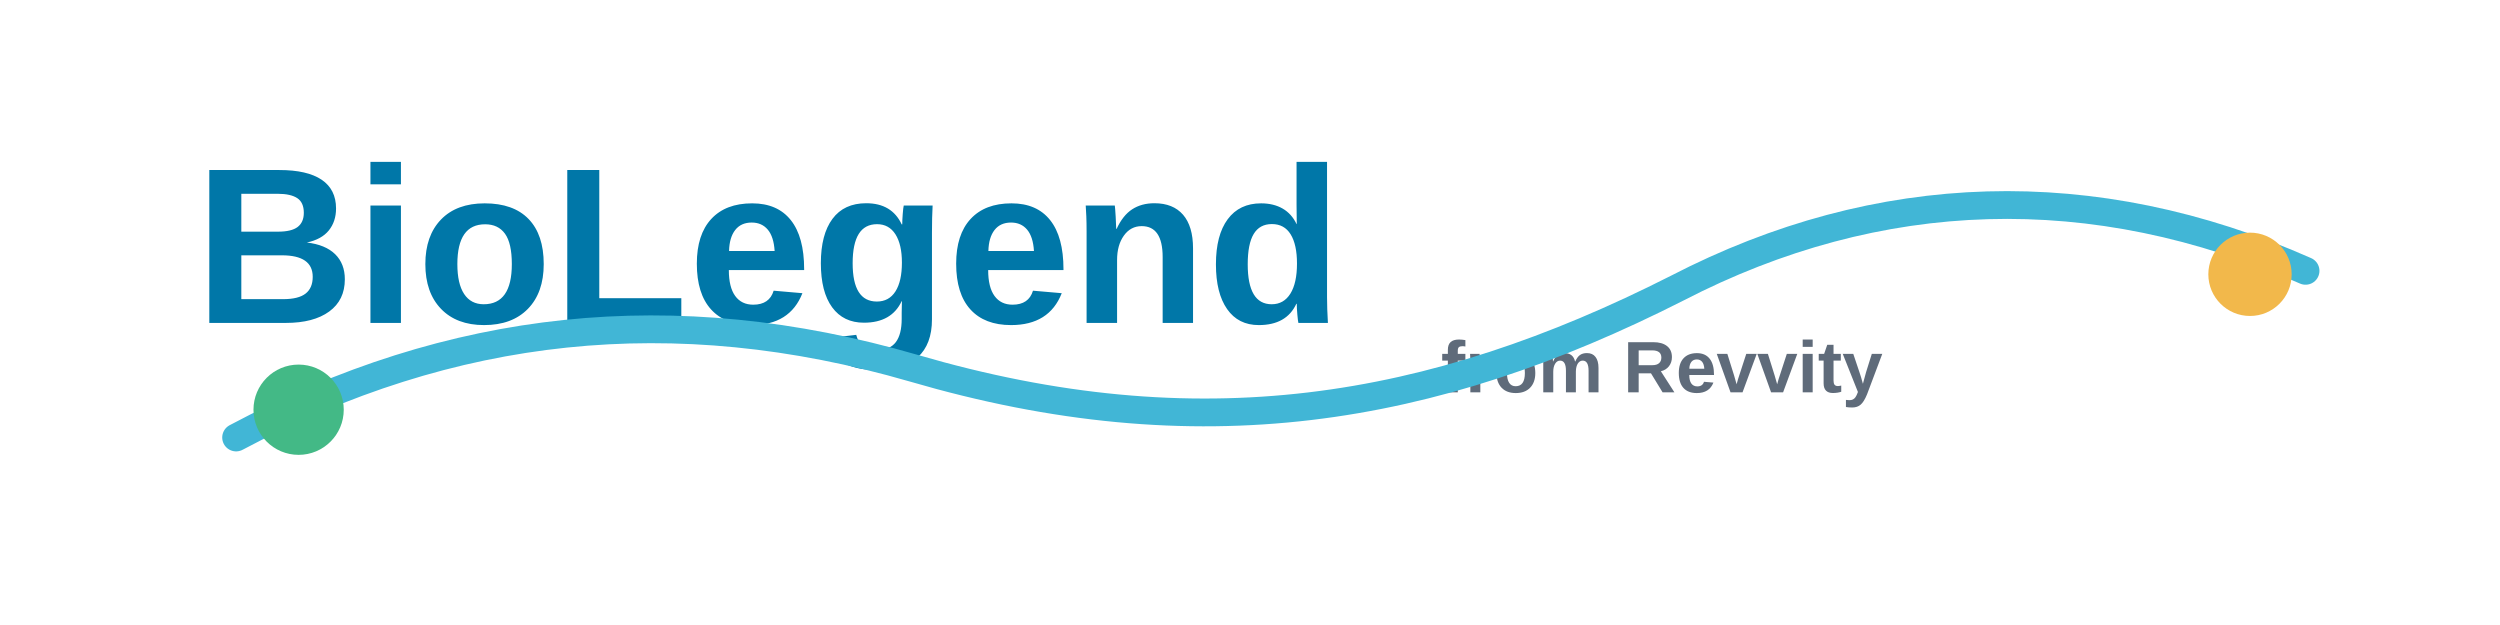
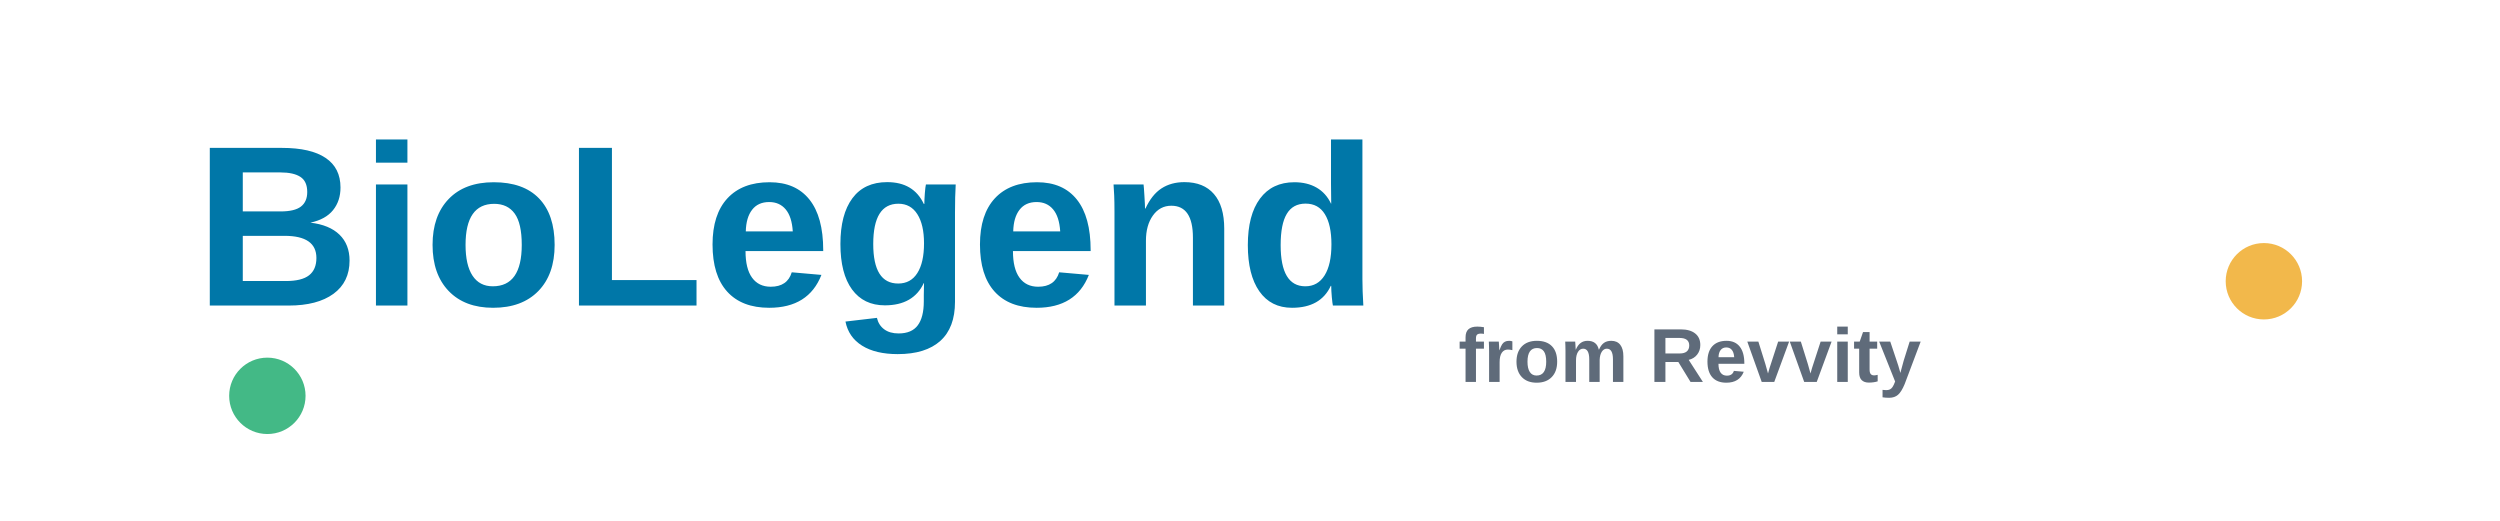
- <svg xmlns="http://www.w3.org/2000/svg" viewBox="0 0 720 180" role="img" aria-labelledby="title desc">
-   <text x="56" y="93" fill="#0077a8" font-family="Arial, Helvetica, sans-serif" font-size="64" font-weight="700">BioLegend</text>
-   <text x="415" y="113" fill="#5f6b7a" font-family="Arial, Helvetica, sans-serif" font-size="21" font-weight="600">from Revvity</text>
-   <path d="M68 126c62-33 126-40 195-20 82 24 149 13 220-23 58-30 120-32 181-5" fill="none" stroke="#41b6d6" stroke-width="8" stroke-linecap="round" />
-   <circle cx="86" cy="118" r="13" fill="#43b986" />
-   <circle cx="648" cy="79" r="12" fill="#f2b84b" />
+ <svg xmlns="http://www.w3.org/2000/svg" viewBox="0 0 720 150" role="img" aria-labelledby="title desc">
+   <text x="56" y="88" fill="#0077a8" font-family="Arial, Helvetica, sans-serif" font-size="66" font-weight="700">BioLegend</text>
+   <text x="420" y="110" fill="#5f6b7a" font-family="Arial, Helvetica, sans-serif" font-size="22" font-weight="600">from Revvity</text>
+   <circle cx="77" cy="114" r="11" fill="#43b986" />
+   <circle cx="652" cy="81" r="11" fill="#f2b84b" />
</svg>
